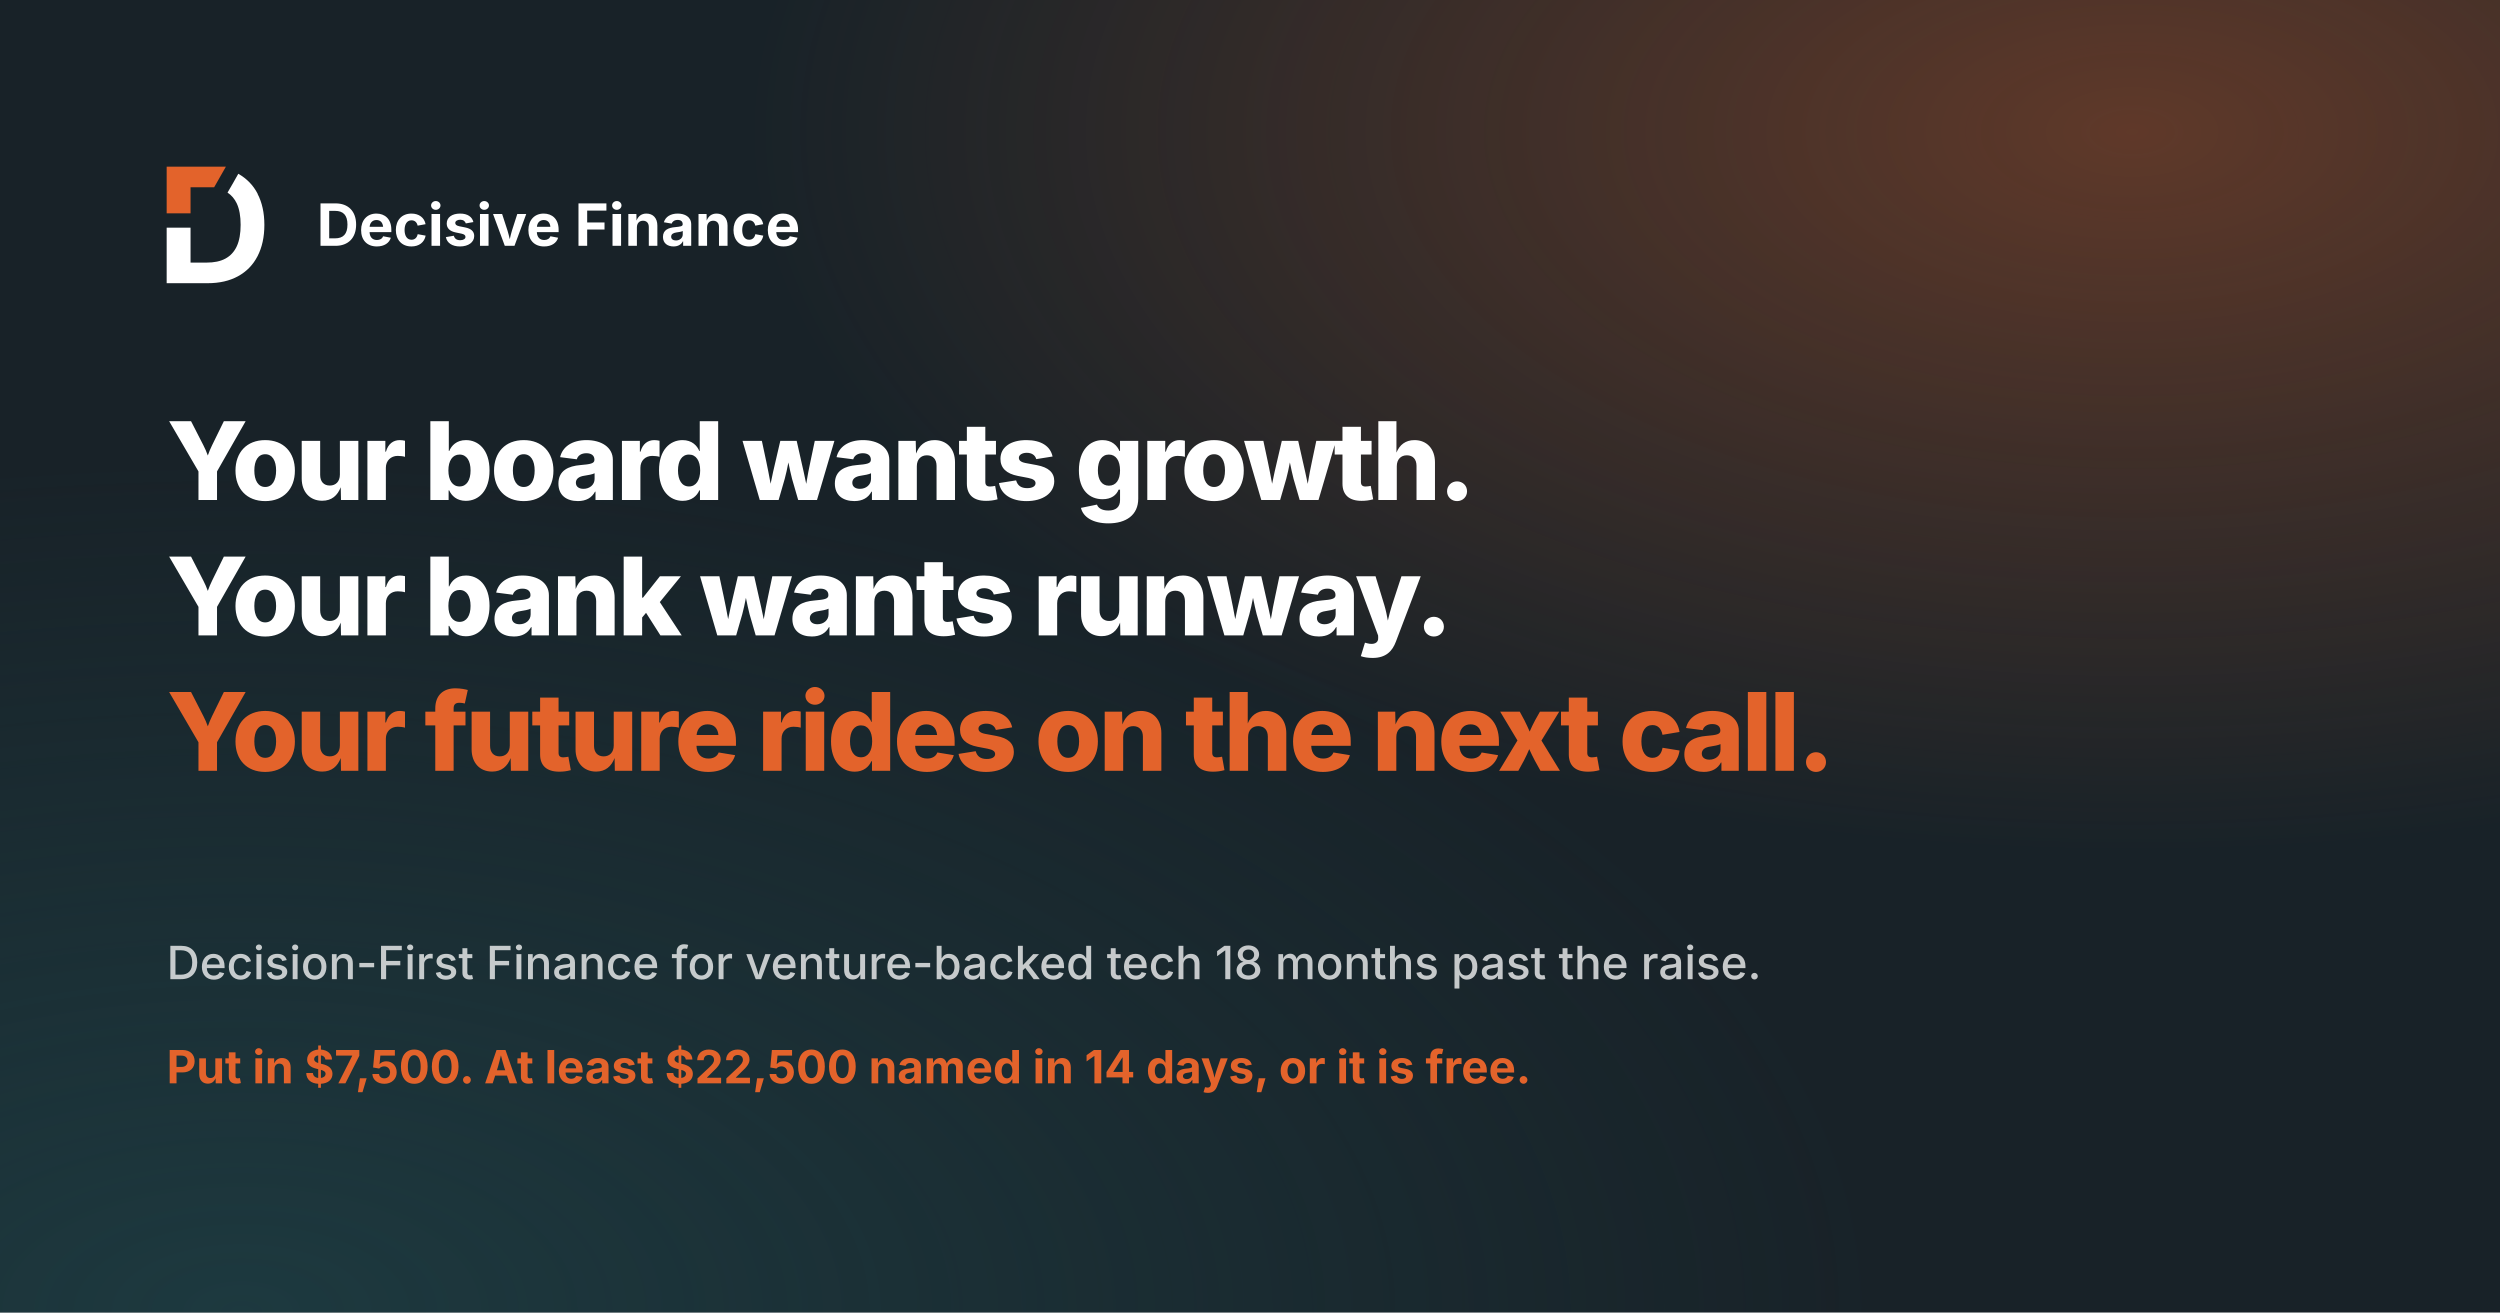
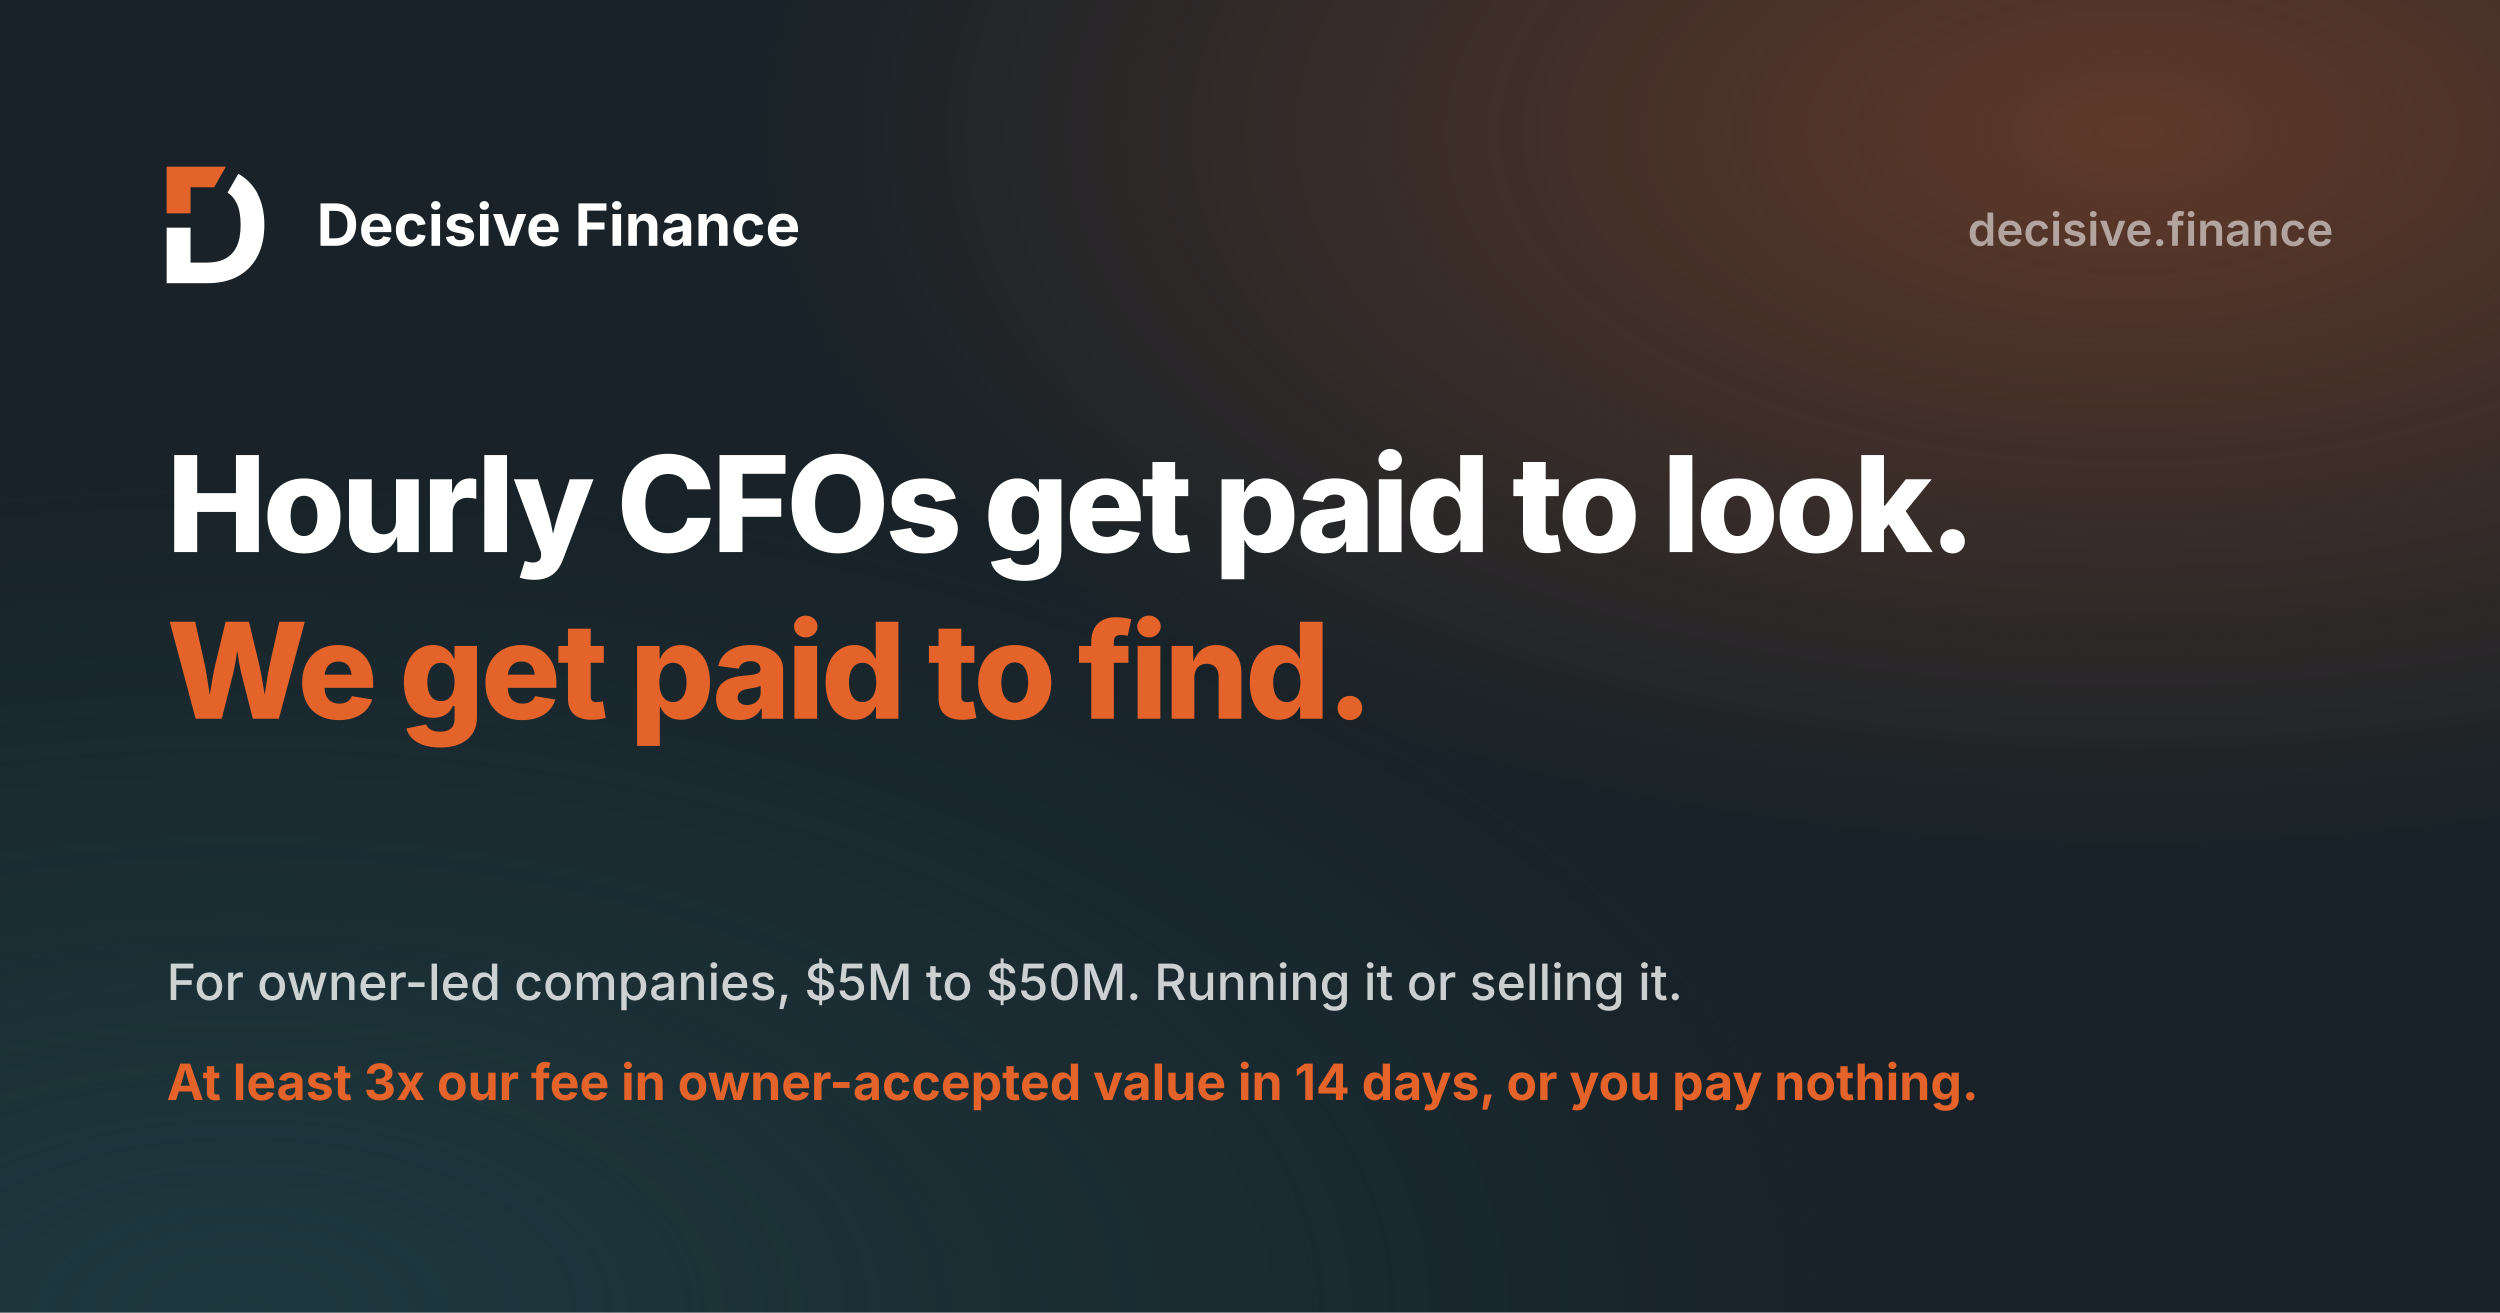
<svg xmlns="http://www.w3.org/2000/svg" viewBox="0 0 1200 630" width="1200" height="630">
  <defs>
    <radialGradient id="g1" cx="85%" cy="10%" r="55%">
      <stop offset="0%" stop-color="#e3632b" stop-opacity="0.35" />
      <stop offset="100%" stop-color="#e3632b" stop-opacity="0" />
    </radialGradient>
    <radialGradient id="g2" cx="10%" cy="100%" r="65%">
      <stop offset="0%" stop-color="#214c52" stop-opacity="0.55" />
      <stop offset="100%" stop-color="#214c52" stop-opacity="0" />
    </radialGradient>
  </defs>
  <rect width="1200" height="630" fill="#182228" />
  <rect width="1200" height="630" fill="url(#g1)" />
  <rect width="1200" height="630" fill="url(#g2)" />
  <g transform="translate(80, 80) scale(0.655) translate(-10.4, -6.6)">
    <path d="M27.9,21.7h17.3c2.6-4.8,6-10.3,8.6-15.1H10.4v34.2h17.5v-19.2Z" fill="#e3632b" />
    <path d="M77.1,26.5c-3.3-6.4-8.1-11.2-14.2-14.7-2.5,4.7-5.3,9.2-7.9,13.8,2.9,1.9,5.2,4.6,6.8,8,1.9,4.1,2.8,9.3,2.8,15.6s-.9,11.6-2.8,15.7c-1.9,4.1-4.7,7.1-8.4,9.1s-8.3,2.9-13.8,2.9h-11.7v-25.6H10.4v40.7h30c8.7,0,16.1-1.7,22.3-5.1,6.2-3.4,11-8.3,14.3-14.7,3.3-6.4,5-14,5-22.9s-1.7-16.5-5-22.8Z" fill="#ffffff" />
  </g>
  <text x="152" y="118" font-family="Inter, -apple-system, BlinkMacSystemFont, sans-serif" font-weight="700" font-size="28" fill="#ffffff">Decisive Finance</text>
-   <text x="80" y="240" font-family="Inter, -apple-system, BlinkMacSystemFont, sans-serif" font-weight="800" font-size="52" fill="#ffffff" letter-spacing="-1.5">Your board wants growth.</text>
-   <text x="80" y="305" font-family="Inter, -apple-system, BlinkMacSystemFont, sans-serif" font-weight="800" font-size="52" fill="#ffffff" letter-spacing="-1.5">Your bank wants runway.</text>
-   <text x="80" y="370" font-family="Inter, -apple-system, BlinkMacSystemFont, sans-serif" font-weight="800" font-size="52" fill="#e3632b" letter-spacing="-1.5">Your future rides on the next call.</text>
-   <text x="80" y="470" font-family="Inter, -apple-system, BlinkMacSystemFont, sans-serif" font-weight="500" font-size="22" fill="#ffffff" fill-opacity="0.75">Decision-First Finance for venture-backed tech 18 months past the raise.</text>
-   <text x="80" y="520" font-family="Inter, -apple-system, BlinkMacSystemFont, sans-serif" font-weight="700" font-size="22" fill="#e3632b">Put in $7,500. At least $22,500 named in 14 days, or it is free.</text>
+   <text x="1120" y="118" text-anchor="end" font-family="Inter, -apple-system, BlinkMacSystemFont, sans-serif" font-weight="600" font-size="22" fill="#ffffff" fill-opacity="0.55">decisive.finance</text>
+   <text x="80" y="265" font-family="Inter, -apple-system, BlinkMacSystemFont, sans-serif" font-weight="800" font-size="64" fill="#ffffff" letter-spacing="-1.8">Hourly CFOs get paid to look.</text>
+   <text x="80" y="345" font-family="Inter, -apple-system, BlinkMacSystemFont, sans-serif" font-weight="800" font-size="64" fill="#e3632b" letter-spacing="-1.8">We get paid to find.</text>
+   <text x="80" y="480" font-family="Inter, -apple-system, BlinkMacSystemFont, sans-serif" font-weight="500" font-size="24" fill="#ffffff" fill-opacity="0.78">For owner-led companies, $5M to $50M. Running it or selling it.</text>
+   <text x="80" y="528" font-family="Inter, -apple-system, BlinkMacSystemFont, sans-serif" font-weight="700" font-size="24" fill="#e3632b">At least 3x our fee in owner-accepted value in 14 days, or you pay nothing.</text>
</svg>
